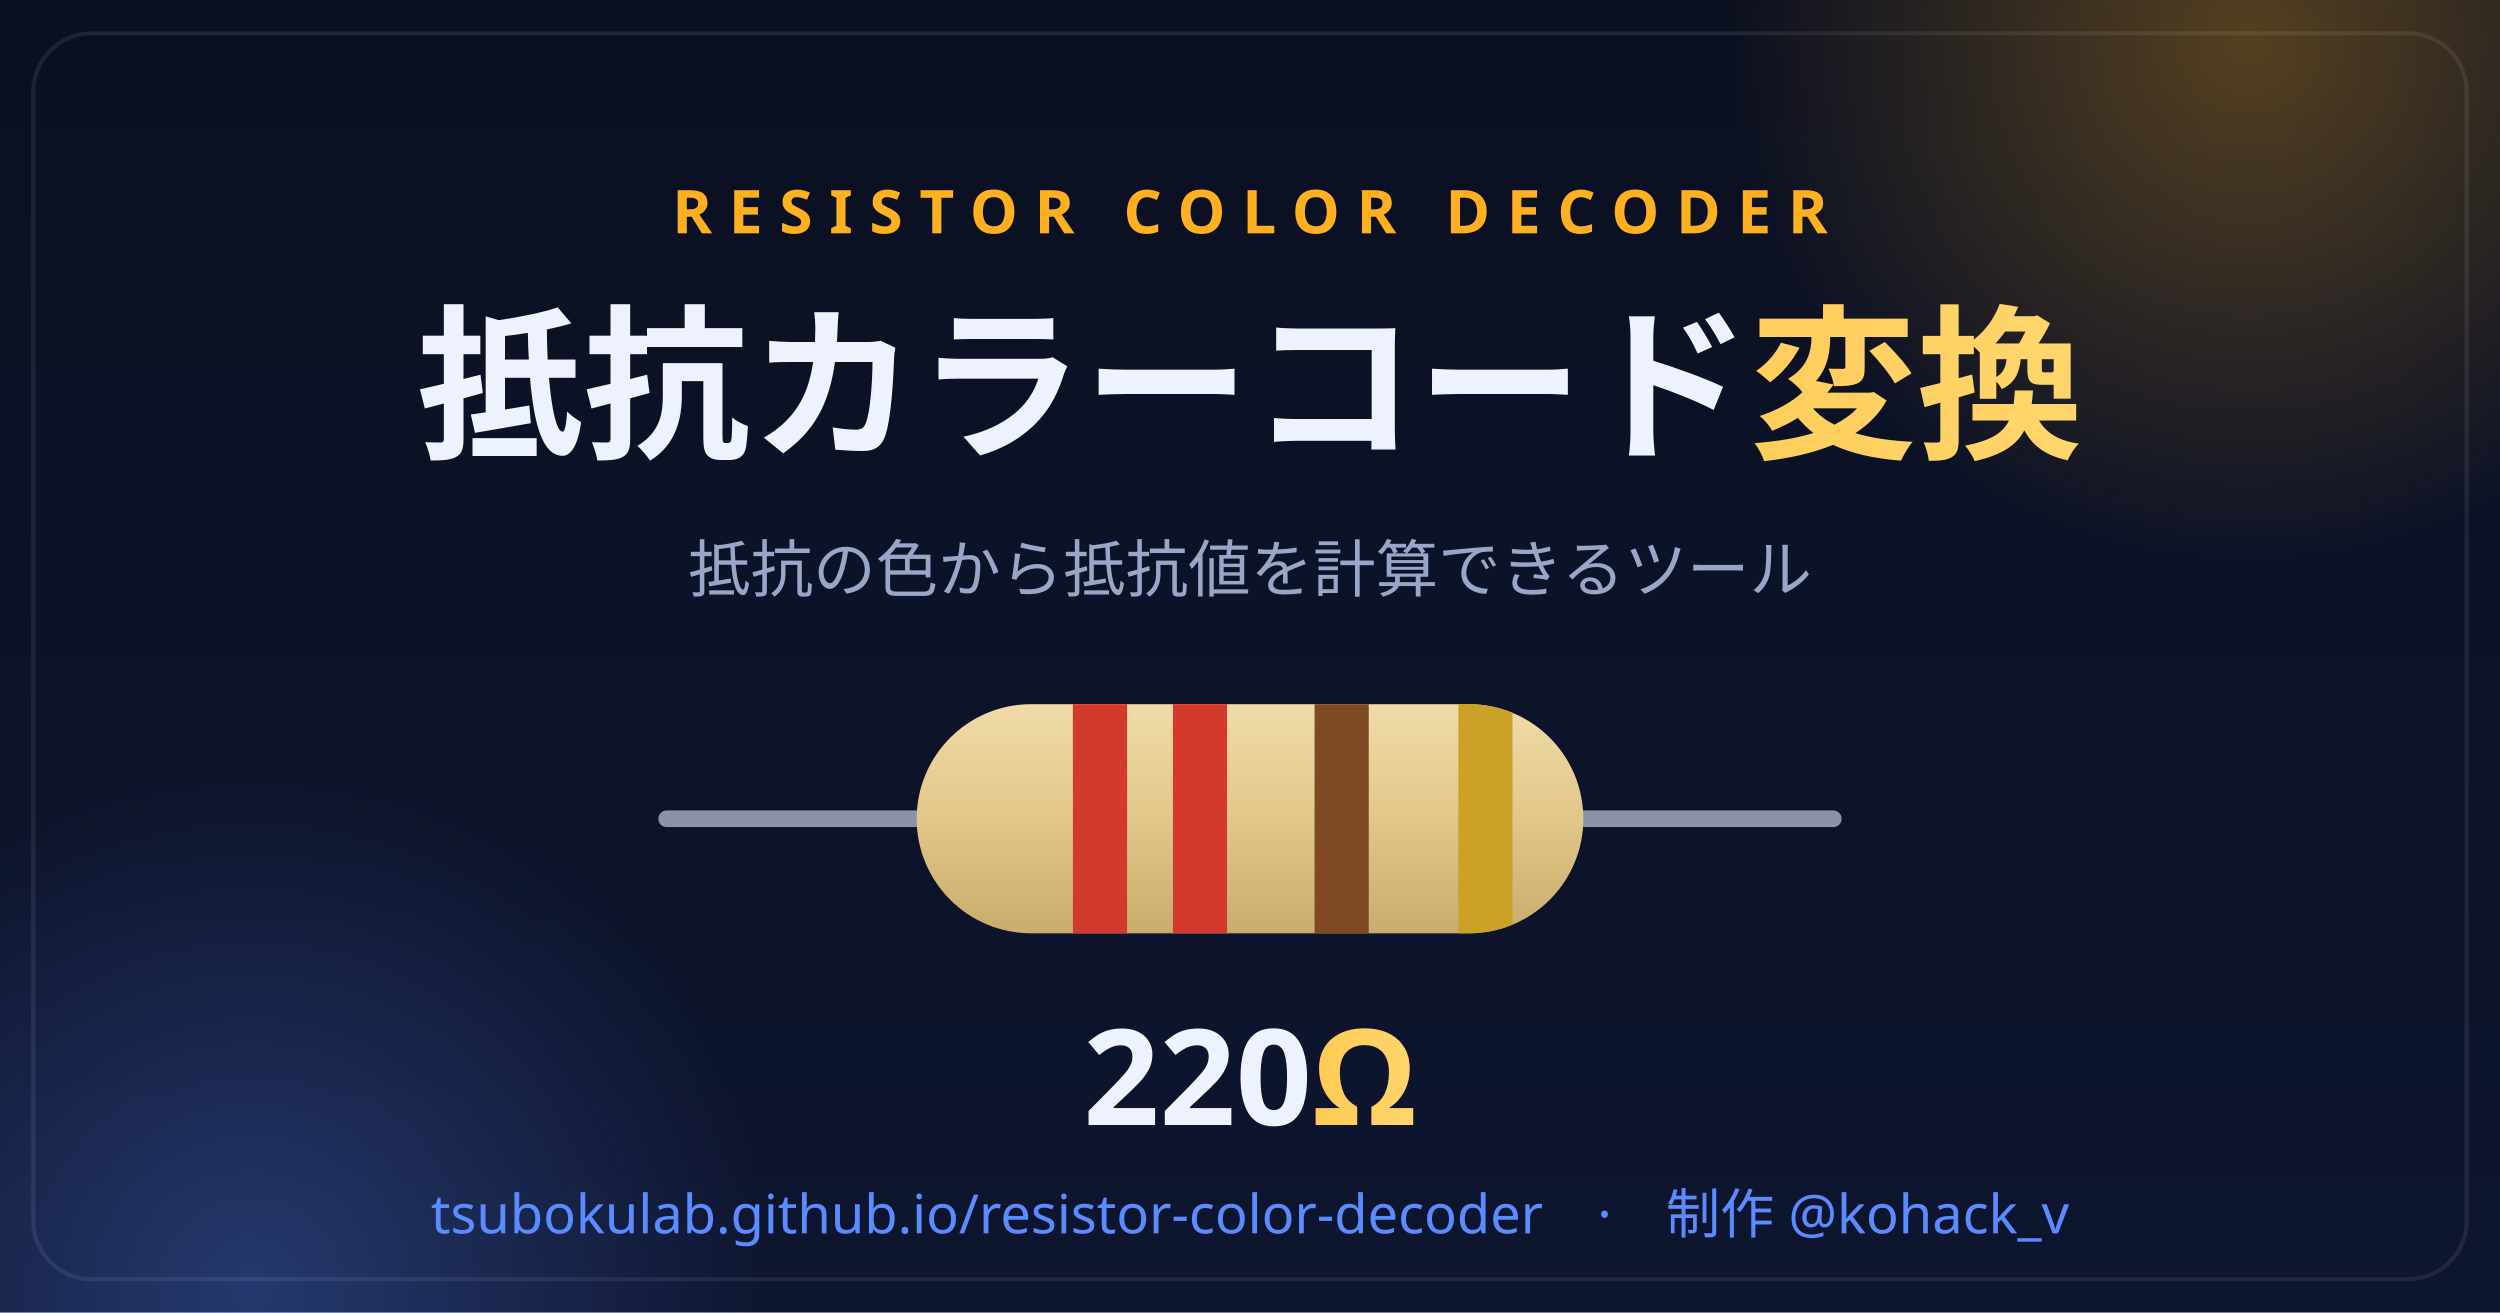
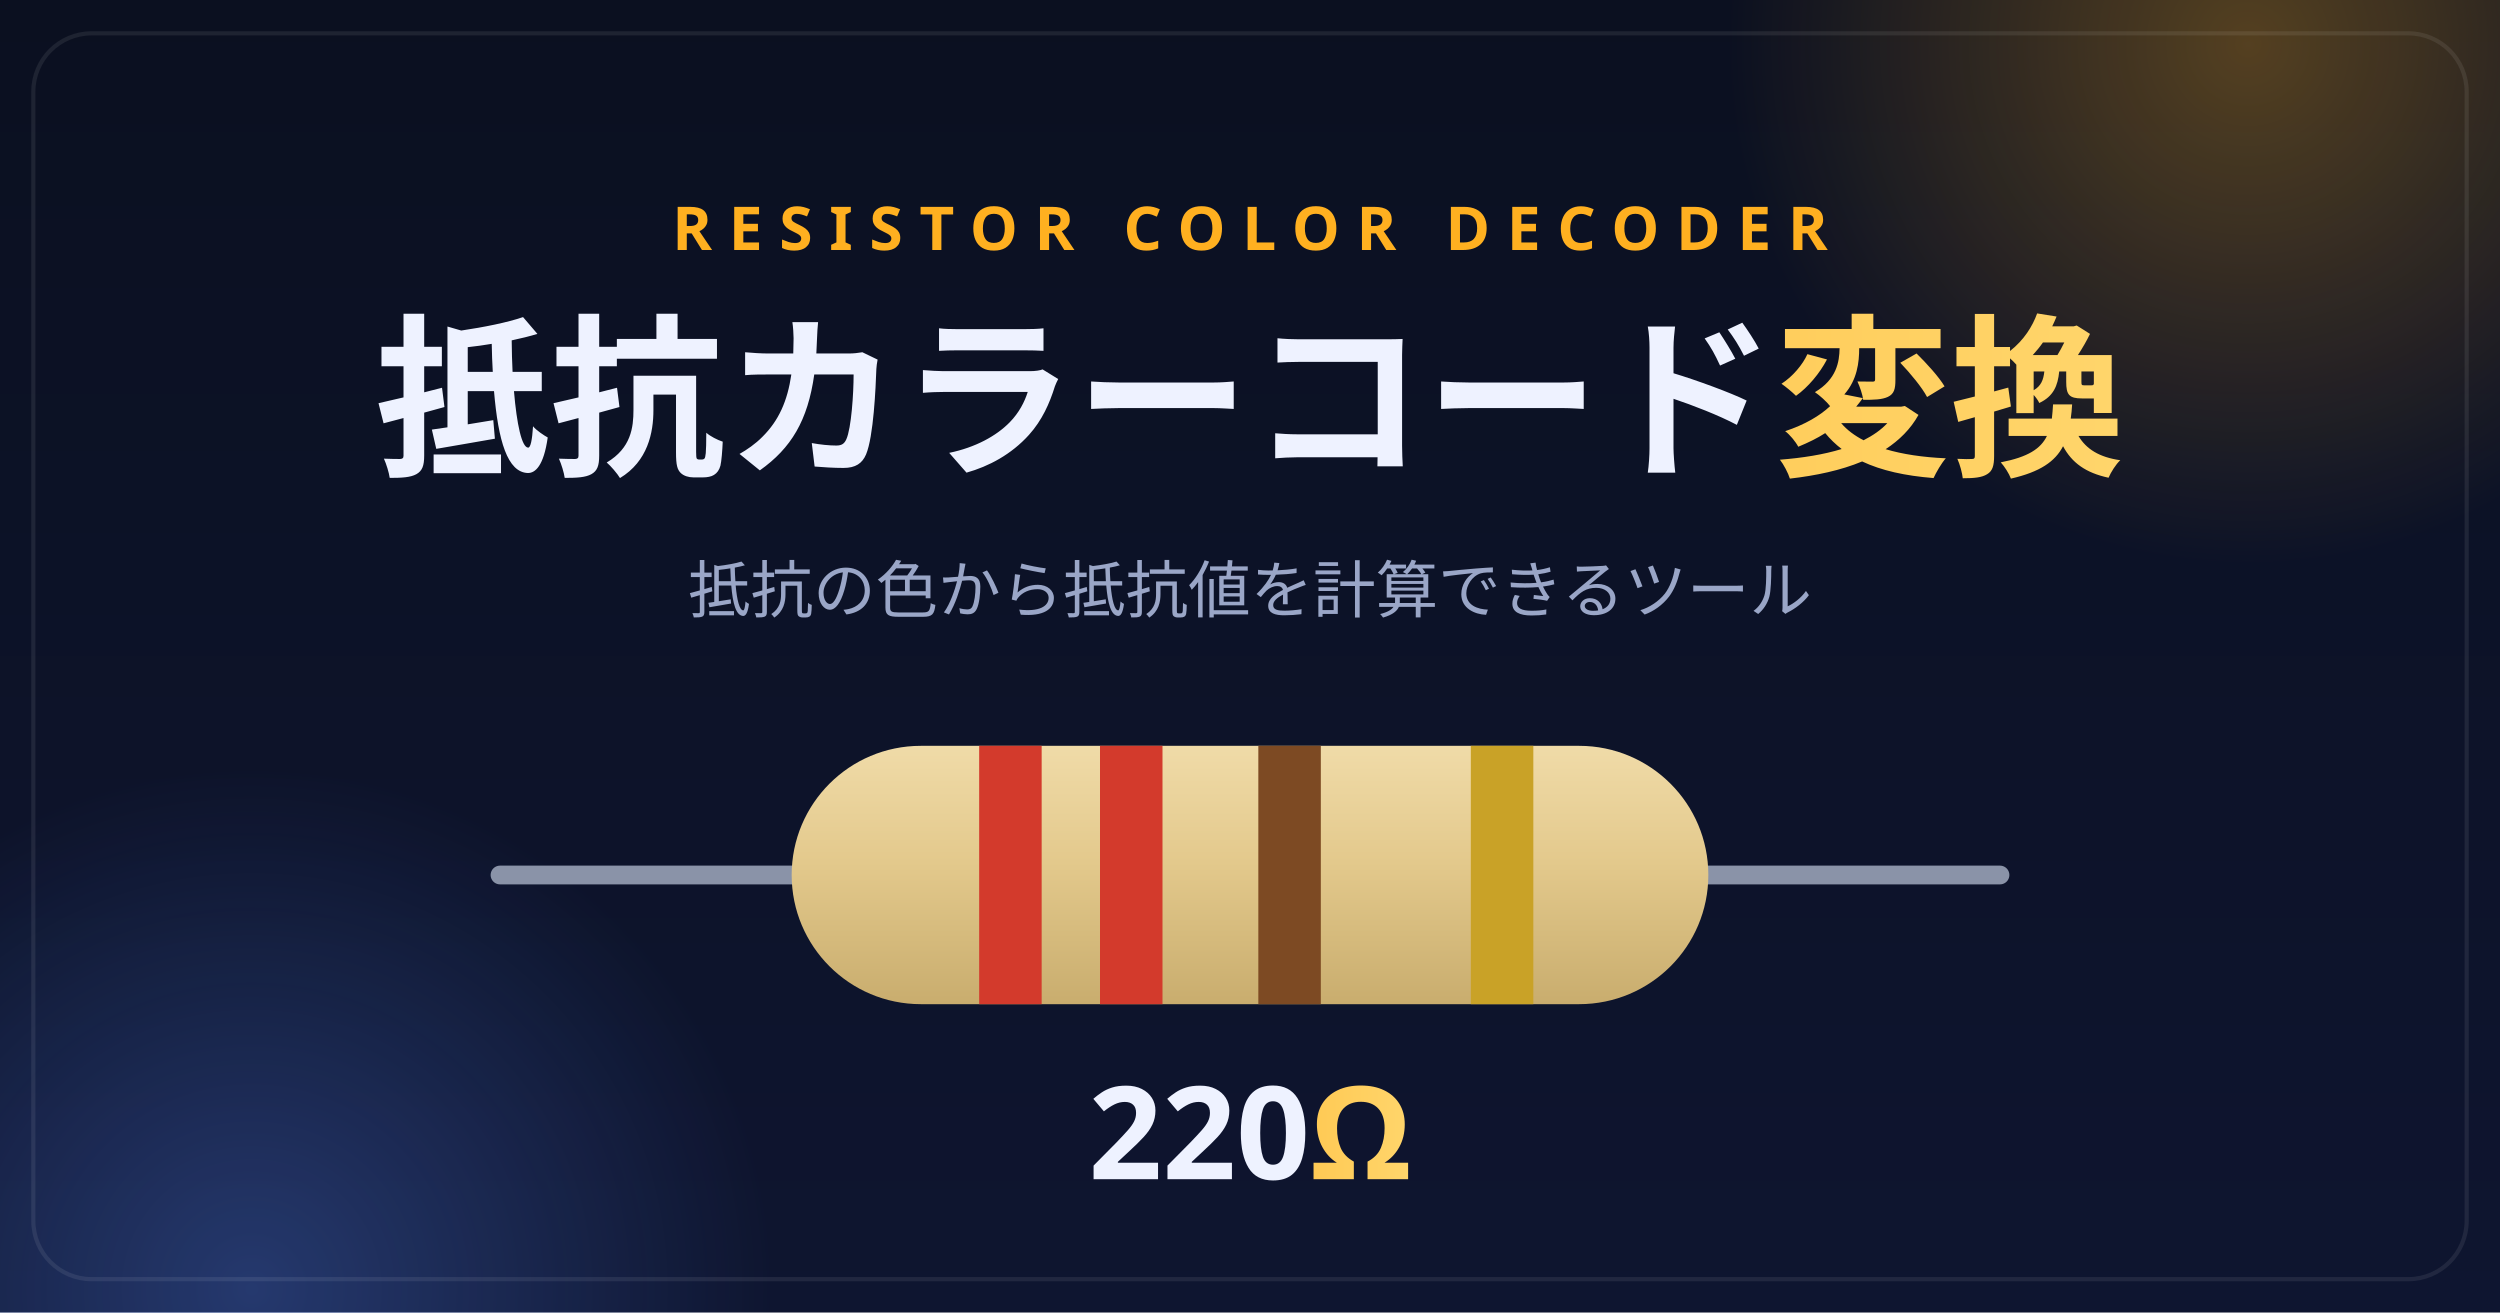
<svg xmlns="http://www.w3.org/2000/svg" width="1200" height="630" viewBox="0 0 1200 630" font-family="IPAGothic, sans-serif">
  <defs>
    <linearGradient id="bg" x1="0" y1="0" x2="0" y2="1">
      <stop offset="0" stop-color="#0b1020" />
      <stop offset="1" stop-color="#0e1530" />
    </linearGradient>
    <radialGradient id="g1" cx="50%" cy="50%" r="50%">
      <stop offset="0" stop-color="#ffb020" stop-opacity="0.30" />
      <stop offset="0.7" stop-color="#ffb020" stop-opacity="0" />
    </radialGradient>
    <radialGradient id="g2" cx="50%" cy="50%" r="50%">
      <stop offset="0" stop-color="#5b8cff" stop-opacity="0.30" />
      <stop offset="0.7" stop-color="#5b8cff" stop-opacity="0" />
    </radialGradient>
    <linearGradient id="bodyGrad" x1="0" y1="0" x2="0" y2="1">
      <stop offset="0" stop-color="#f0dba8" />
      <stop offset="0.45" stop-color="#e3c98c" />
      <stop offset="1" stop-color="#c9ad6e" />
    </linearGradient>
    <linearGradient id="accentText" x1="0" y1="0" x2="1" y2="0">
      <stop offset="0" stop-color="#ffb020" />
      <stop offset="1" stop-color="#ffd56b" />
    </linearGradient>
    <clipPath id="bodyClip">
-       <rect x="440" y="338" width="320" height="110" rx="55" ry="55" />
+       <rect x="380" y="358" width="440" height="124" rx="62" ry="62" />
    </clipPath>
  </defs>
  <rect width="1200" height="630" fill="url(#bg)" />
  <circle cx="1080" cy="20" r="360" fill="url(#g1)" />
  <circle cx="120" cy="620" r="360" fill="url(#g2)" />
  <rect x="16" y="16" width="1168" height="598" rx="28" fill="none" stroke="#ffffff" stroke-opacity="0.08" stroke-width="2" />
-   <text x="600" y="112" text-anchor="middle" fill="#ffb020" font-size="29" font-weight="bold" letter-spacing="8">RESISTOR COLOR DECODER</text>
-   <text x="600" y="214" text-anchor="middle" fill="#eef2ff" font-size="80" font-weight="bold">抵抗カラーコード<tspan fill="url(#accentText)">変換</tspan>
+   <text x="600" y="120" text-anchor="middle" fill="#ffb020" font-size="29" font-weight="bold" letter-spacing="8">RESISTOR COLOR DECODER</text>
+   <text x="600" y="222" text-anchor="middle" fill="#eef2ff" font-size="84" font-weight="bold">抵抗カラーコード<tspan fill="url(#accentText)">変換</tspan>
  </text>
-   <text x="600" y="284" text-anchor="middle" fill="#9aa6c7" font-size="30">抵抗の色から抵抗値を計算できるツール</text>
+   <text x="600" y="294" text-anchor="middle" fill="#9aa6c7" font-size="30">抵抗の色から抵抗値を計算できるツール</text>
  <g>
-     <line x1="320" y1="393" x2="455" y2="393" stroke="#8a93a8" stroke-width="8" stroke-linecap="round" />
-     <line x1="745" y1="393" x2="880" y2="393" stroke="#8a93a8" stroke-width="8" stroke-linecap="round" />
-     <rect x="440" y="338" width="320" height="110" rx="55" ry="55" fill="url(#bodyGrad)" />
+     <line x1="240" y1="420" x2="395" y2="420" stroke="#8a93a8" stroke-width="9" stroke-linecap="round" />
+     <line x1="805" y1="420" x2="960" y2="420" stroke="#8a93a8" stroke-width="9" stroke-linecap="round" />
+     <rect x="380" y="358" width="440" height="124" rx="62" ry="62" fill="url(#bodyGrad)" />
    <g clip-path="url(#bodyClip)">
-       <rect x="515" y="330" width="26" height="126" fill="#d33a2c" />
-       <rect x="563" y="330" width="26" height="126" fill="#d33a2c" />
-       <rect x="631" y="330" width="26" height="126" fill="#7d4a23" />
-       <rect x="700" y="330" width="26" height="126" fill="#c9a227" />
+       <rect x="470" y="350" width="30" height="140" fill="#d33a2c" />
+       <rect x="528" y="350" width="30" height="140" fill="#d33a2c" />
+       <rect x="604" y="350" width="30" height="140" fill="#7d4a23" />
+       <rect x="706" y="350" width="30" height="140" fill="#c9a227" />
    </g>
-     <text x="600" y="540" text-anchor="middle" fill="#eef2ff" font-size="64" font-weight="bold">220<tspan fill="url(#accentText)"> Ω</tspan>
+     <text x="600" y="566" text-anchor="middle" fill="#eef2ff" font-size="62" font-weight="bold">220<tspan fill="url(#accentText)"> Ω</tspan>
    </text>
  </g>
-   <text x="600" y="592" text-anchor="middle" fill="#5b8cff" font-size="26">tsubokulab.github.io/resistor-color-decoder　·　制作 @kohack_v</text>
</svg>
